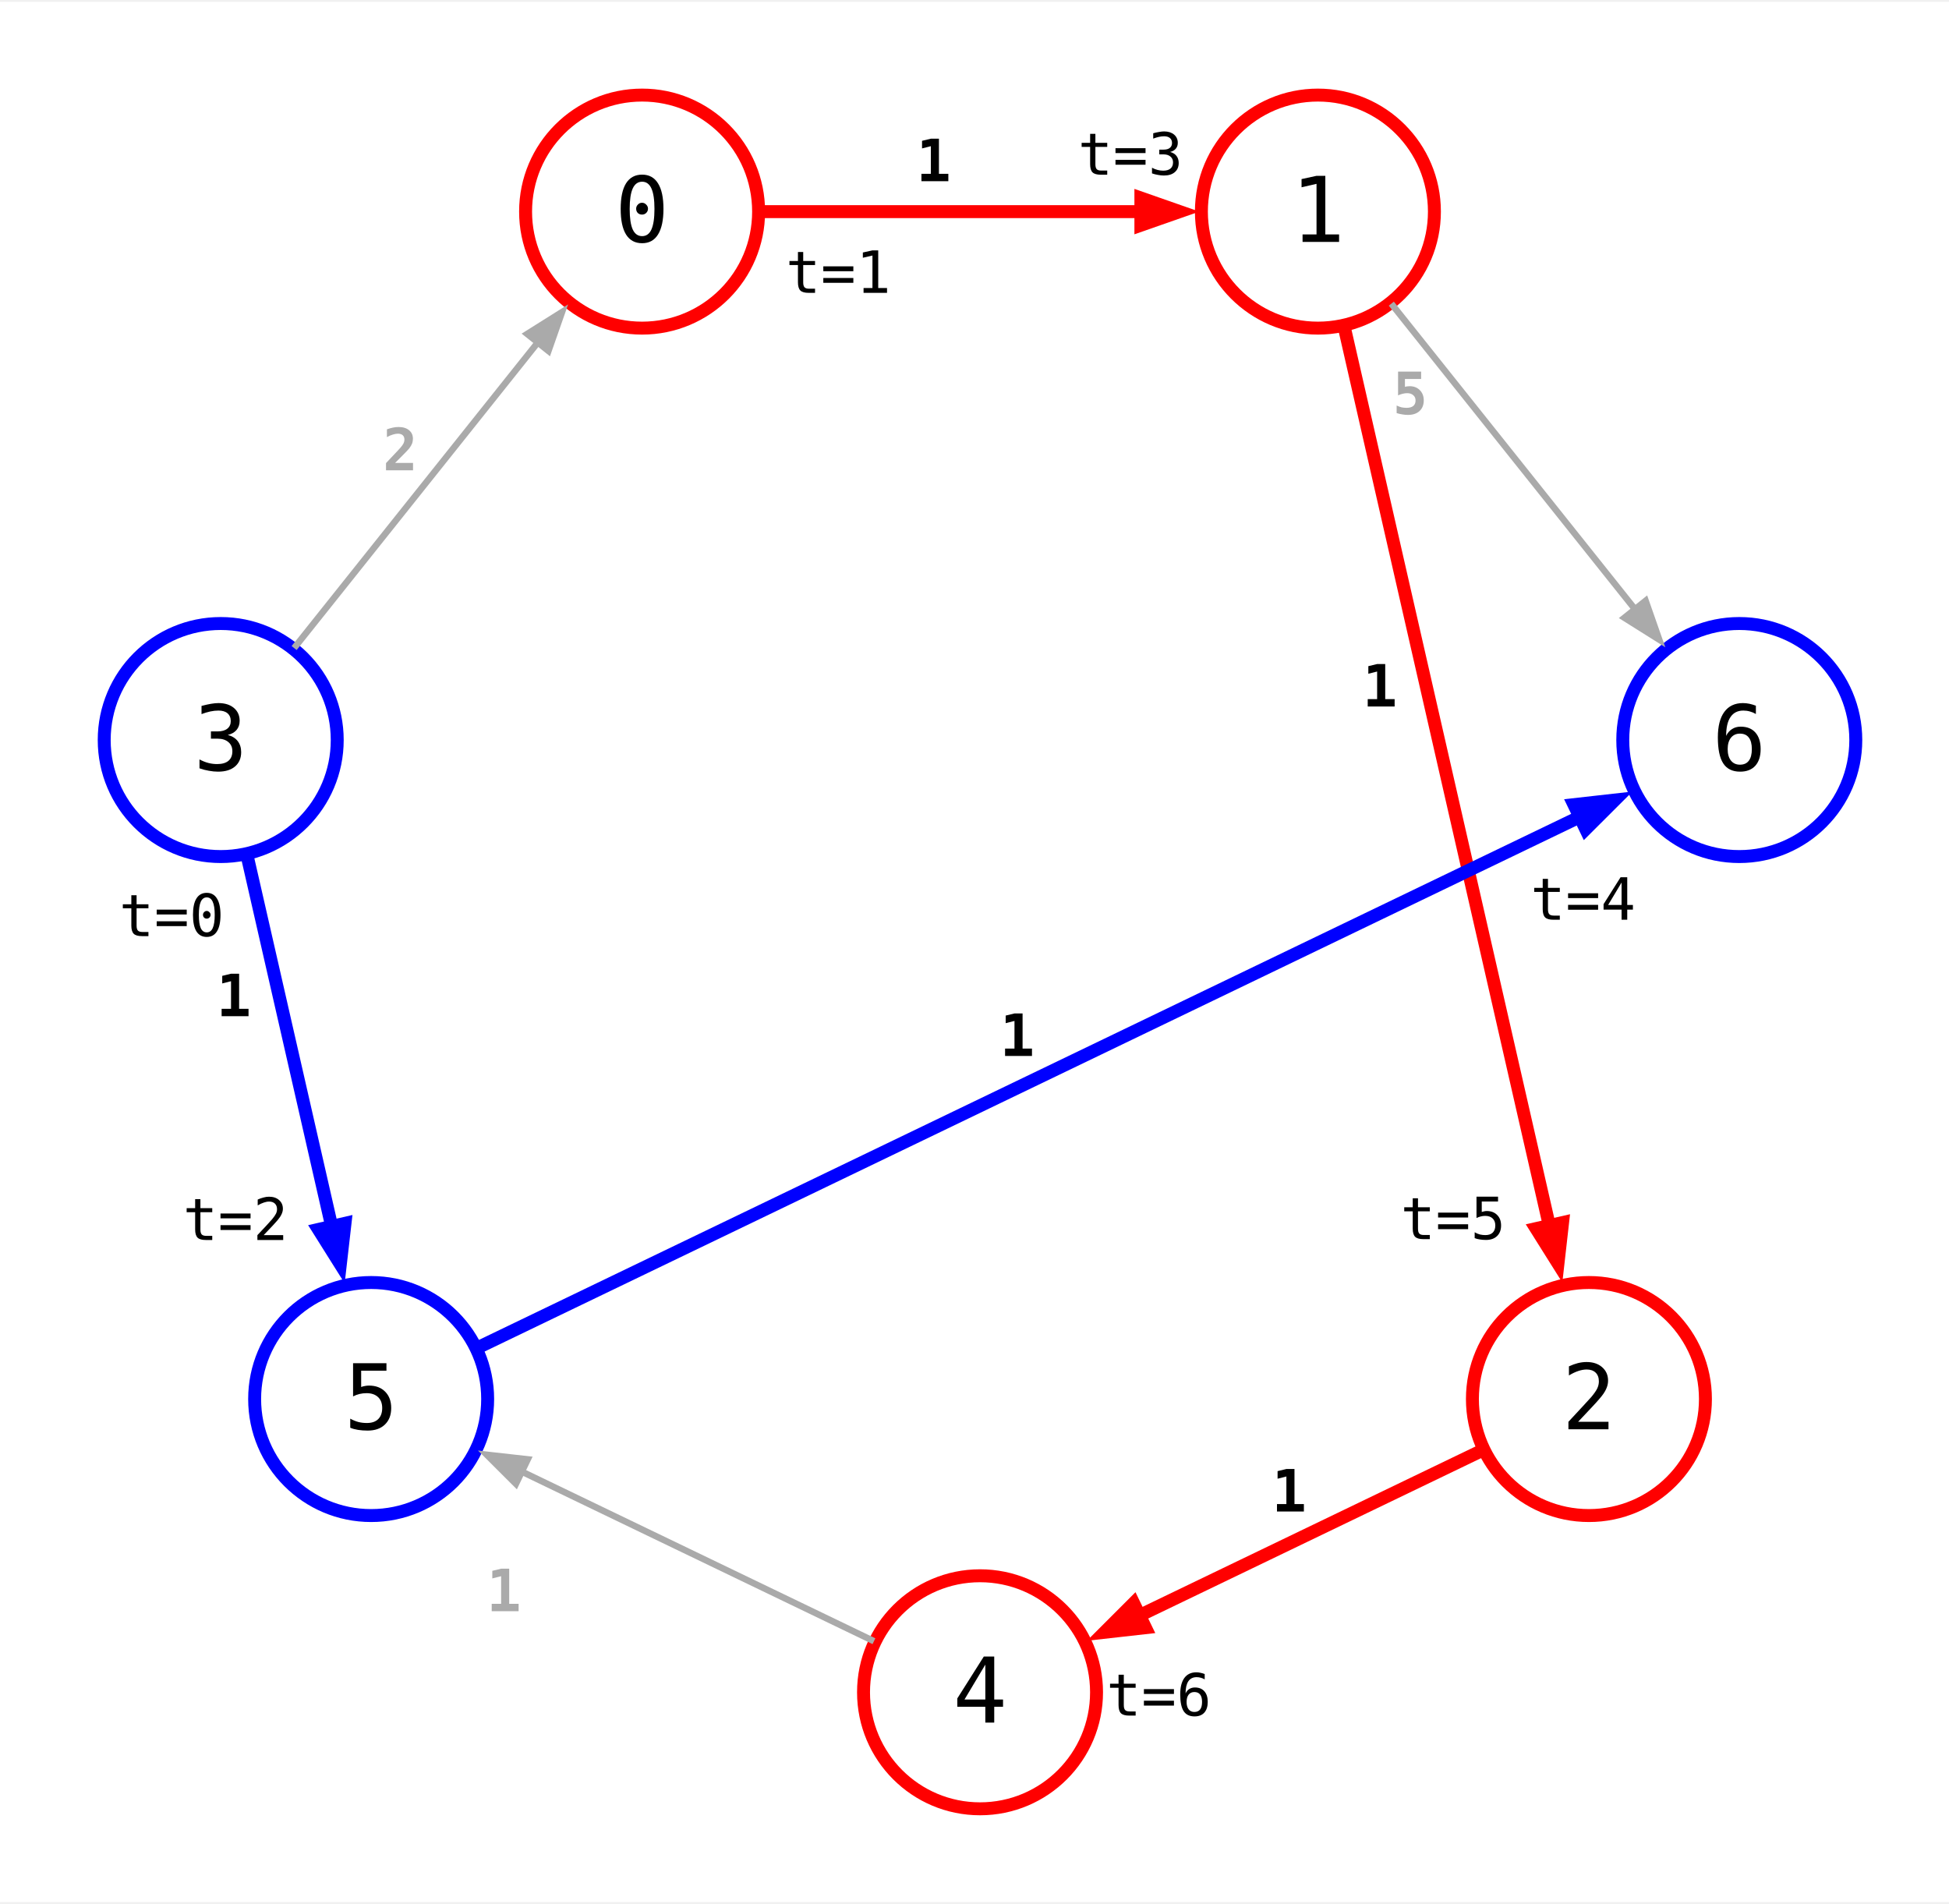
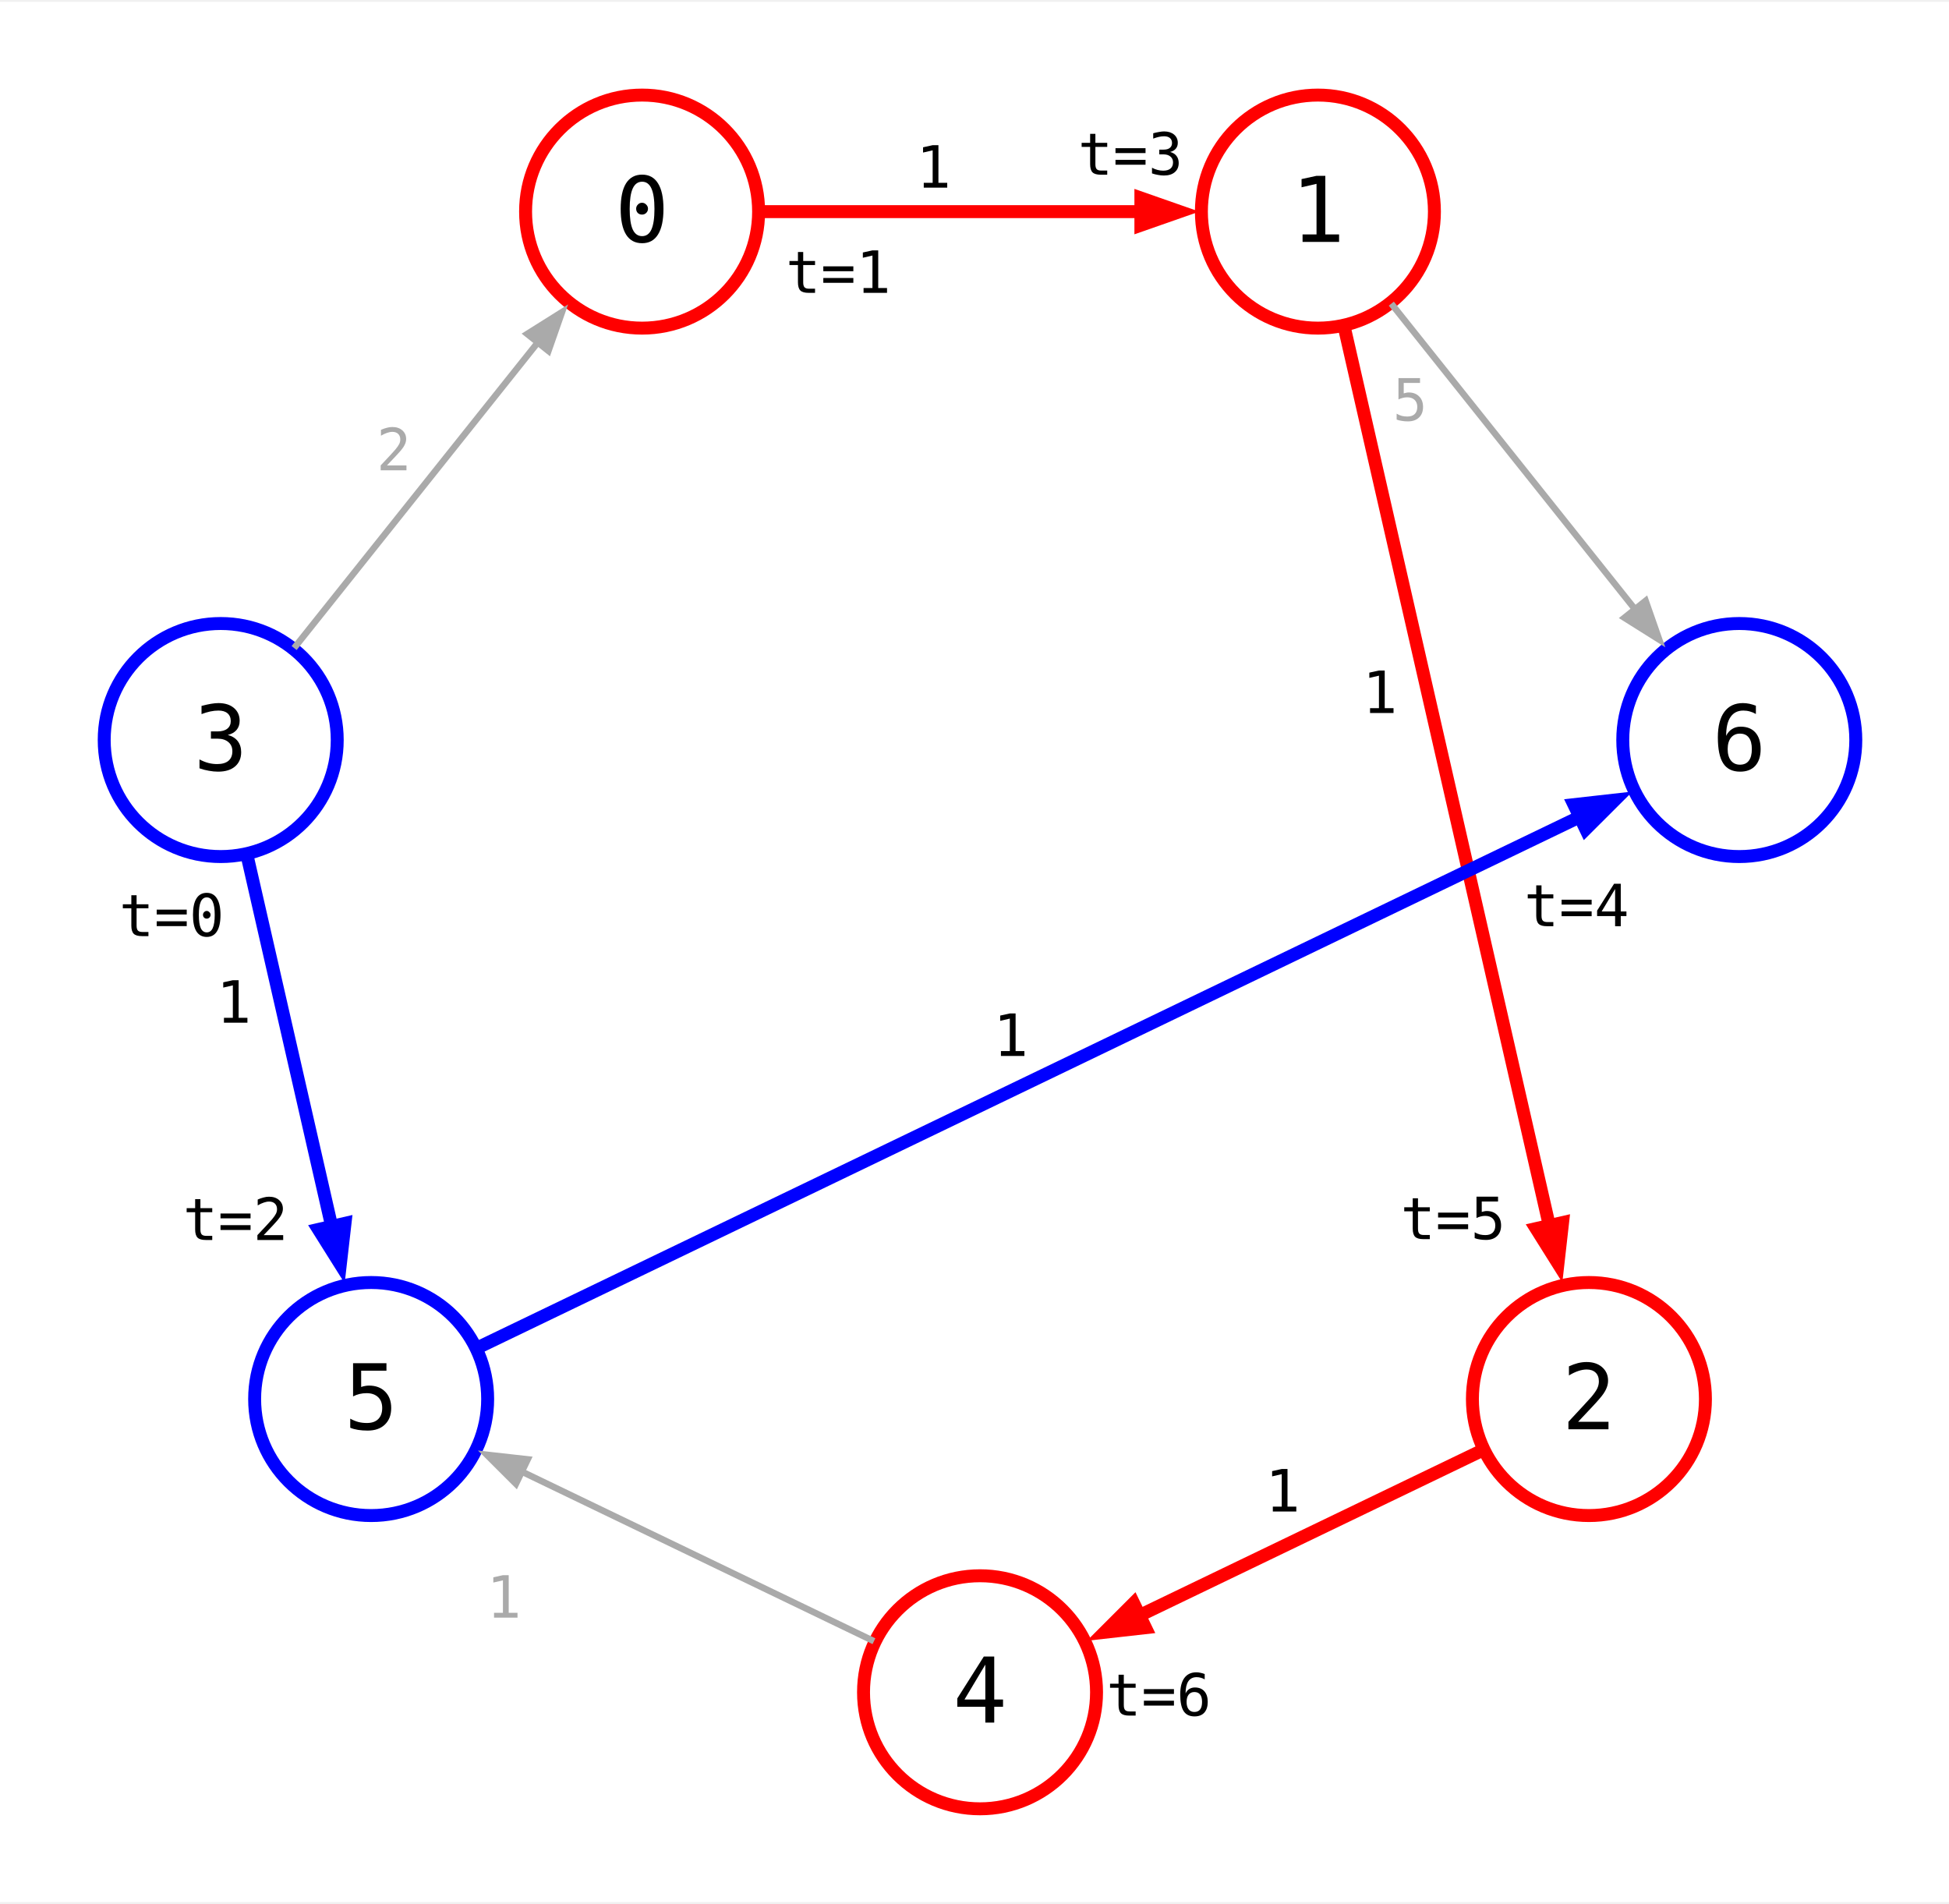
<svg xmlns="http://www.w3.org/2000/svg" width="301pt" height="294pt" viewBox="0.00 0.00 301.11 293.53">
  <g id="graph0" class="graph" transform="scale(1 1) rotate(0) translate(14.4 279.13)">
    <polygon fill="white" stroke="none" points="-14.4,14.4 -14.4,-279.13 286.71,-279.13 286.71,14.4 -14.4,14.4" />
    <g id="node1" class="node">
      <ellipse fill="none" stroke="red" stroke-width="2" cx="84.8" cy="-246.73" rx="18" ry="18" />
      <text text-anchor="middle" x="84.8" y="-242.05" font-family="monospace" font-size="14.00">0</text>
    </g>
    <g id="node2" class="node">
      <ellipse fill="none" stroke="red" stroke-width="2" cx="189.21" cy="-246.73" rx="18" ry="18" />
      <text text-anchor="middle" x="189.21" y="-242.05" font-family="monospace" font-size="14.00">1</text>
    </g>
    <g id="edge2" class="edge">
      <path fill="none" stroke="red" stroke-width="2" d="M102.99,-246.73C119.8,-246.73 144.96,-246.73 163.76,-246.73" />
      <polygon fill="red" stroke="red" stroke-width="2" points="161.86,-248.83 167.86,-246.73 161.86,-244.63 161.86,-248.83" />
-       <text text-anchor="start" x="127.13" y="-251.43" font-family="monospace" font-weight="bold" font-size="9.00">1</text>
+       <text text-anchor="start" x="127.13" y="-250.43" font-family="monospace" font-size="9.00">1</text>
      <text text-anchor="start" x="152.13" y="-252.43" font-family="monospace" font-size="9.00">t=3</text>
      <text text-anchor="start" x="106.99" y="-234.18" font-family="monospace" font-size="9.00"> t=1</text>
    </g>
    <g id="node3" class="node">
      <ellipse fill="none" stroke="red" stroke-width="2" cx="231.08" cy="-63.3" rx="18" ry="18" />
      <text text-anchor="middle" x="231.08" y="-58.63" font-family="monospace" font-size="14.00">2</text>
    </g>
    <g id="edge3" class="edge">
      <path fill="none" stroke="red" stroke-width="2" d="M193.3,-228.81C200.81,-195.93 216.79,-125.92 225.36,-88.36" />
      <polygon fill="red" stroke="red" stroke-width="2" points="227.01,-90.56 226.3,-84.25 222.92,-89.63 227.01,-90.56" />
-       <text text-anchor="start" x="196.08" y="-170.28" font-family="monospace" font-weight="bold" font-size="9.00">1</text>
+       <text text-anchor="start" x="196.08" y="-169.28" font-family="monospace" font-size="9.00">1</text>
      <text text-anchor="start" x="201.97" y="-88" font-family="monospace" font-size="9.00">t=5 </text>
    </g>
    <g id="node7" class="node">
      <ellipse fill="none" stroke="blue" stroke-width="2" cx="254.31" cy="-165.1" rx="18" ry="18" />
      <text text-anchor="middle" x="254.31" y="-160.42" font-family="monospace" font-size="14.00">6</text>
    </g>
    <g id="edge5" class="edge">
      <path fill="none" stroke="#aaaaaa" d="M200.55,-232.51C211.04,-219.36 226.72,-199.69 238.45,-184.99" />
      <polygon fill="#aaaaaa" stroke="#aaaaaa" points="239.84,-186.61 241.94,-180.61 236.56,-183.99 239.84,-186.61" />
-       <text text-anchor="start" x="200.75" y="-215.45" font-family="monospace" font-weight="bold" font-size="9.00" fill="#aaaaaa">5  </text>
+       <text text-anchor="start" x="200.75" y="-214.45" font-family="monospace" font-size="9.00" fill="#aaaaaa">5  </text>
    </g>
    <g id="node4" class="node">
      <ellipse fill="none" stroke="red" stroke-width="2" cx="137.01" cy="-18" rx="18" ry="18" />
      <text text-anchor="middle" x="137.01" y="-13.32" font-family="monospace" font-size="14.00">4</text>
    </g>
    <g id="edge4" class="edge">
      <path fill="none" stroke="red" stroke-width="2" d="M214.69,-55.41C199.54,-48.12 176.88,-37.2 159.94,-29.04" />
      <polygon fill="red" stroke="red" stroke-width="2" points="162.57,-27.98 156.25,-27.27 160.74,-31.76 162.57,-27.98" />
-       <text text-anchor="start" x="182.06" y="-45.93" font-family="monospace" font-weight="bold" font-size="9.00">1</text>
+       <text text-anchor="start" x="181.06" y="-45.93" font-family="monospace" font-size="9.00">1</text>
      <text text-anchor="start" x="156.52" y="-14.4" font-family="monospace" font-size="9.00">  t=6</text>
    </g>
    <g id="node6" class="node">
      <ellipse fill="none" stroke="blue" stroke-width="2" cx="42.94" cy="-63.3" rx="18" ry="18" />
      <text text-anchor="middle" x="42.94" y="-58.63" font-family="monospace" font-size="14.00">5</text>
    </g>
    <g id="edge8" class="edge">
      <path fill="none" stroke="#aaaaaa" d="M120.62,-25.89C105.47,-33.19 82.81,-44.1 65.86,-52.26" />
      <polygon fill="#aaaaaa" stroke="#aaaaaa" points="65.31,-50.2 60.81,-54.69 67.13,-53.98 65.31,-50.2" />
-       <text text-anchor="start" x="60.74" y="-30.53" font-family="monospace" font-weight="bold" font-size="9.00" fill="#aaaaaa">     1</text>
+       <text text-anchor="start" x="60.74" y="-29.53" font-family="monospace" font-size="9.00" fill="#aaaaaa">     1</text>
    </g>
    <g id="node5" class="node">
      <ellipse fill="none" stroke="blue" stroke-width="2" cx="19.7" cy="-165.1" rx="18" ry="18" />
      <text text-anchor="middle" x="19.7" y="-160.42" font-family="monospace" font-size="14.00">3</text>
    </g>
    <g id="edge1" class="edge">
      <path fill="none" stroke="#aaaaaa" d="M31.04,-179.31C41.53,-192.46 57.21,-212.13 68.94,-226.83" />
      <polygon fill="#aaaaaa" stroke="#aaaaaa" points="67.05,-227.83 72.43,-231.21 70.33,-225.21 67.05,-227.83" />
-       <text text-anchor="start" x="44.74" y="-206.77" font-family="monospace" font-weight="bold" font-size="9.00" fill="#aaaaaa">2</text>
+       <text text-anchor="start" x="43.74" y="-206.77" font-family="monospace" font-size="9.00" fill="#aaaaaa">2</text>
    </g>
    <g id="edge9" class="edge">
      <path fill="none" stroke="blue" stroke-width="2" d="M23.75,-147.36C27.49,-130.97 33.09,-106.45 37.27,-88.11" />
      <polygon fill="blue" stroke="blue" stroke-width="2" points="38.9,-90.44 38.18,-84.12 34.8,-89.5 38.9,-90.44" />
-       <text text-anchor="start" x="19.01" y="-122.44" font-family="monospace" font-weight="bold" font-size="9.00">1 </text>
+       <text text-anchor="start" x="19.01" y="-121.44" font-family="monospace" font-size="9.00">1 </text>
      <text text-anchor="start" x="13.86" y="-87.87" font-family="monospace" font-size="9.00"> t=2</text>
      <text text-anchor="start" x="4" y="-134.81" font-family="monospace" font-size="9.00">t=0</text>
    </g>
    <g id="edge10" class="edge">
      <path fill="none" stroke="blue" stroke-width="2" d="M59.52,-71.29C96.95,-89.31 188.06,-133.19 231.08,-153.91" />
      <polygon fill="blue" stroke="blue" stroke-width="2" points="228.76,-155.12 235.08,-155.83 230.58,-151.34 228.76,-155.12" />
-       <text text-anchor="start" x="140.05" y="-116.3" font-family="monospace" font-weight="bold" font-size="9.00">1</text>
-       <text text-anchor="start" x="222.05" y="-137.34" font-family="monospace" font-size="9.00">t=4</text>
+       <text text-anchor="start" x="139.05" y="-116.3" font-family="monospace" font-size="9.00">1</text>
+       <text text-anchor="start" x="221.05" y="-136.34" font-family="monospace" font-size="9.00">t=4</text>
    </g>
  </g>
</svg>
